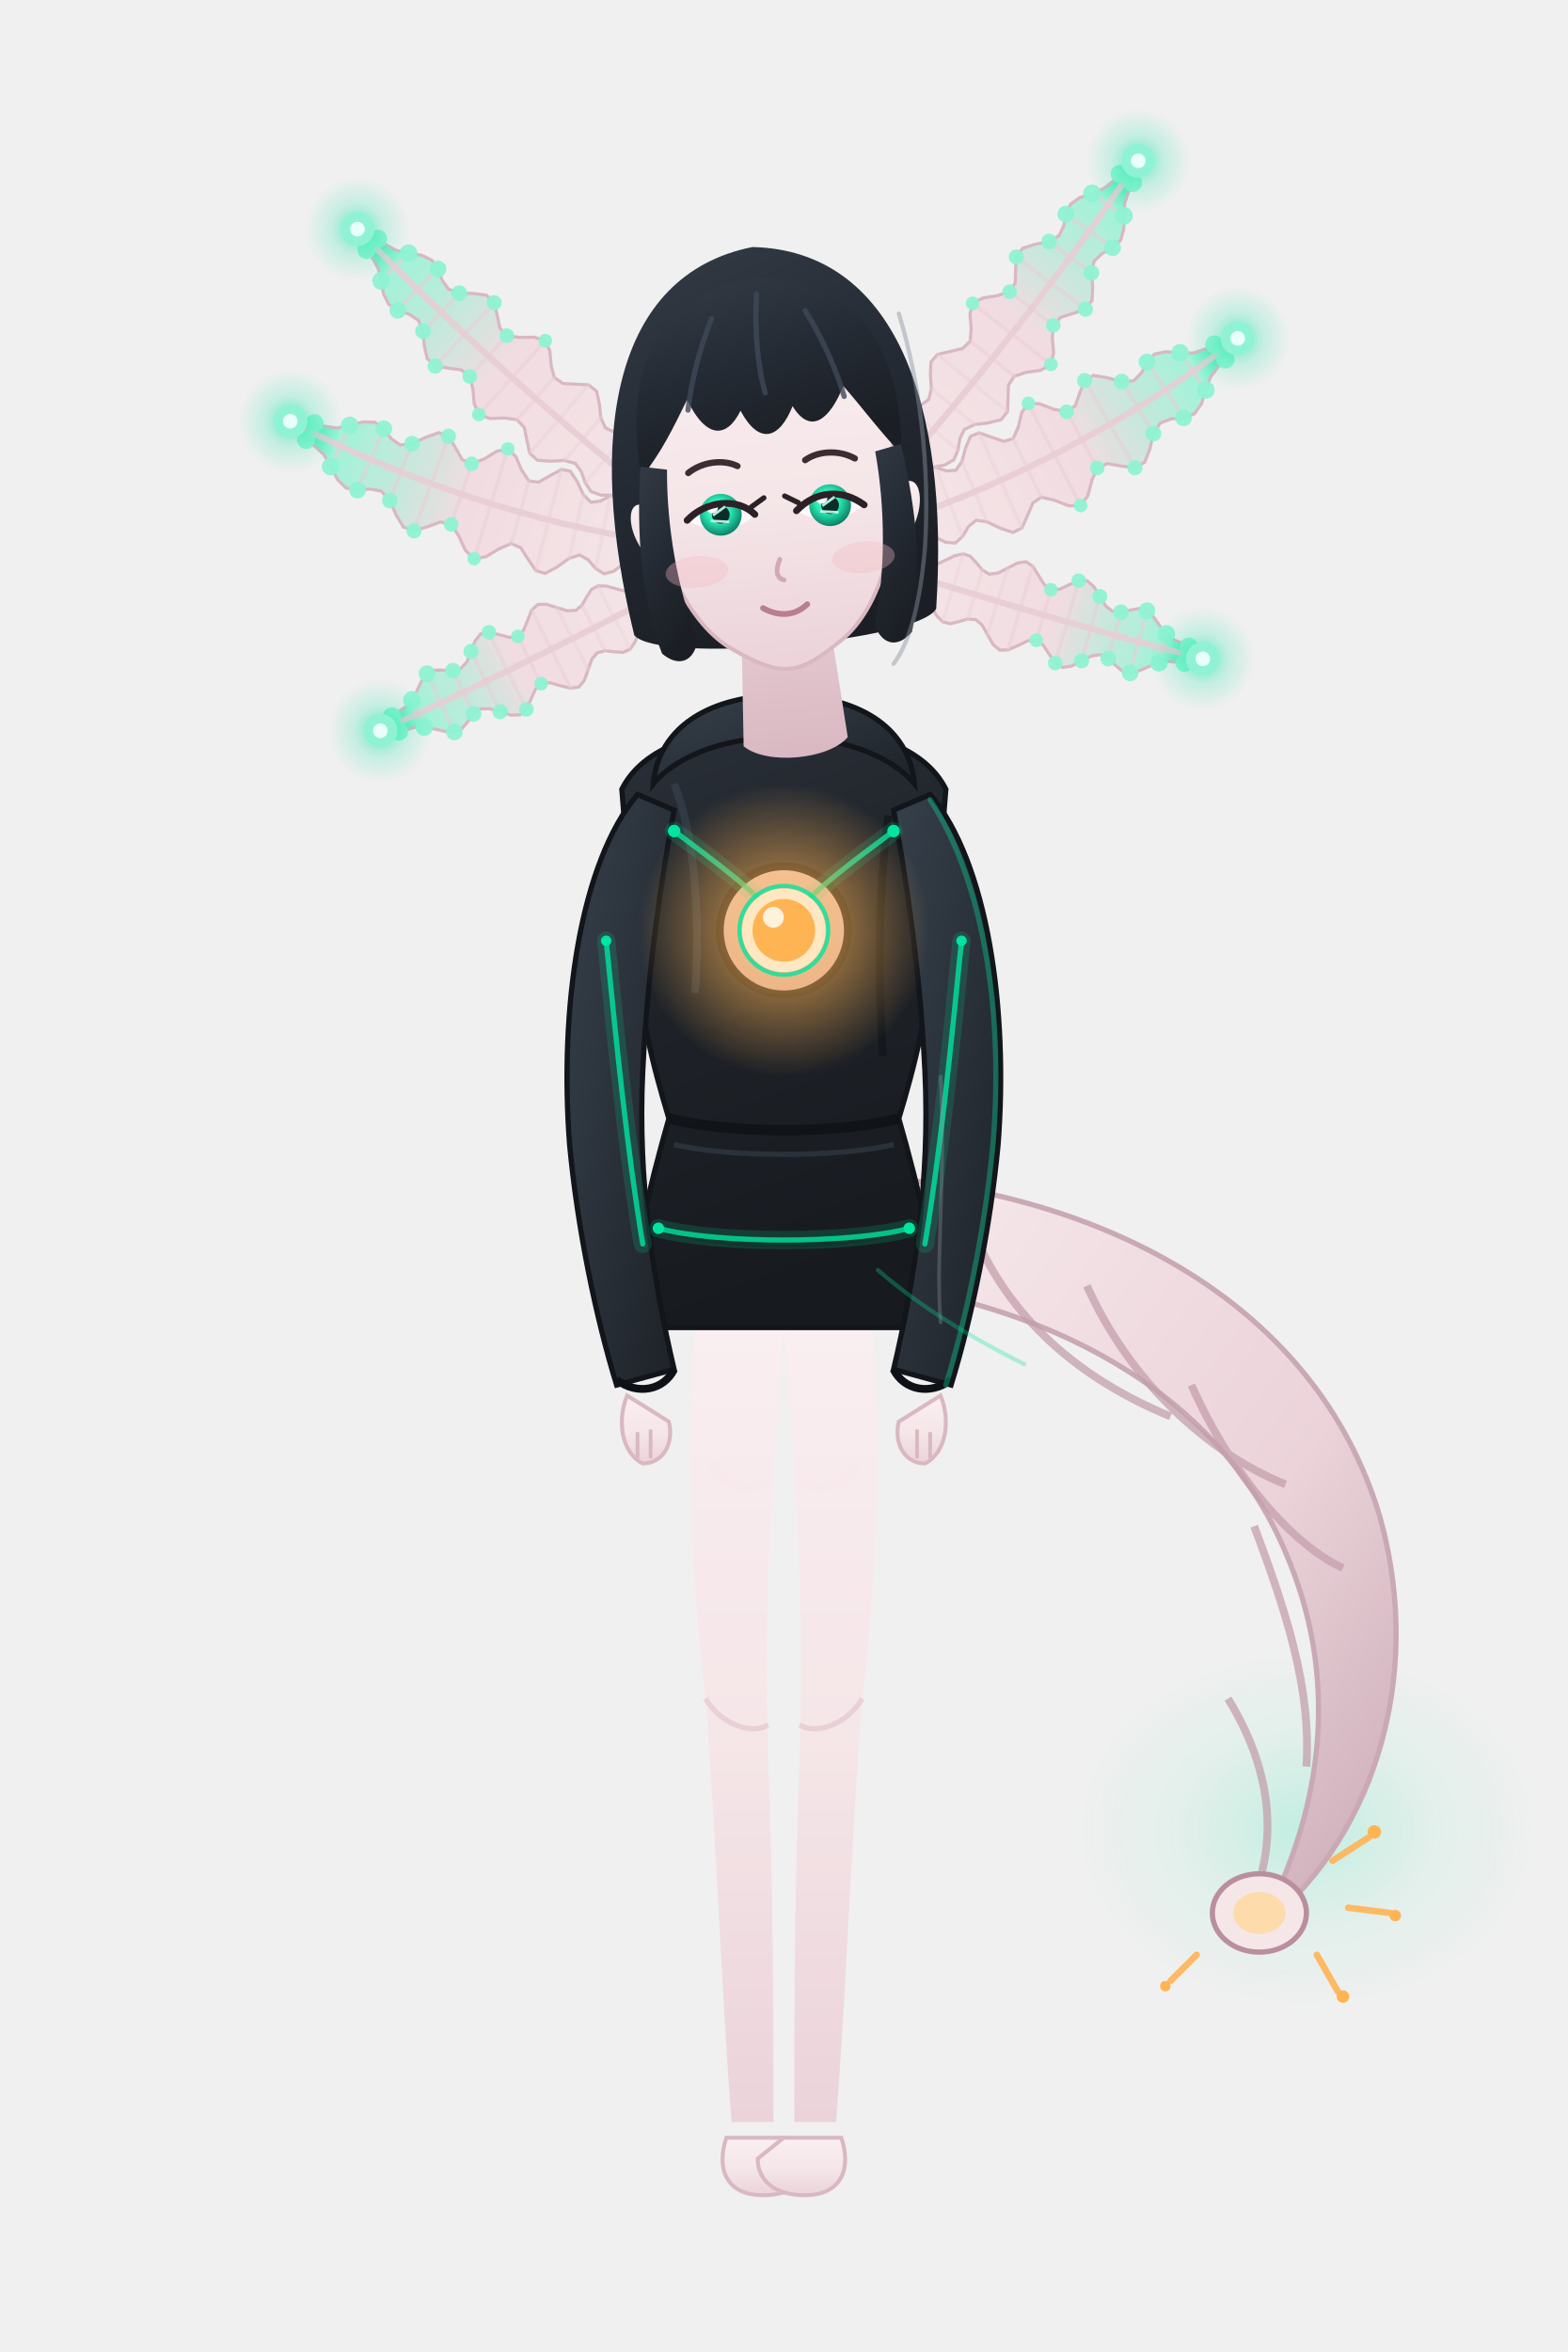
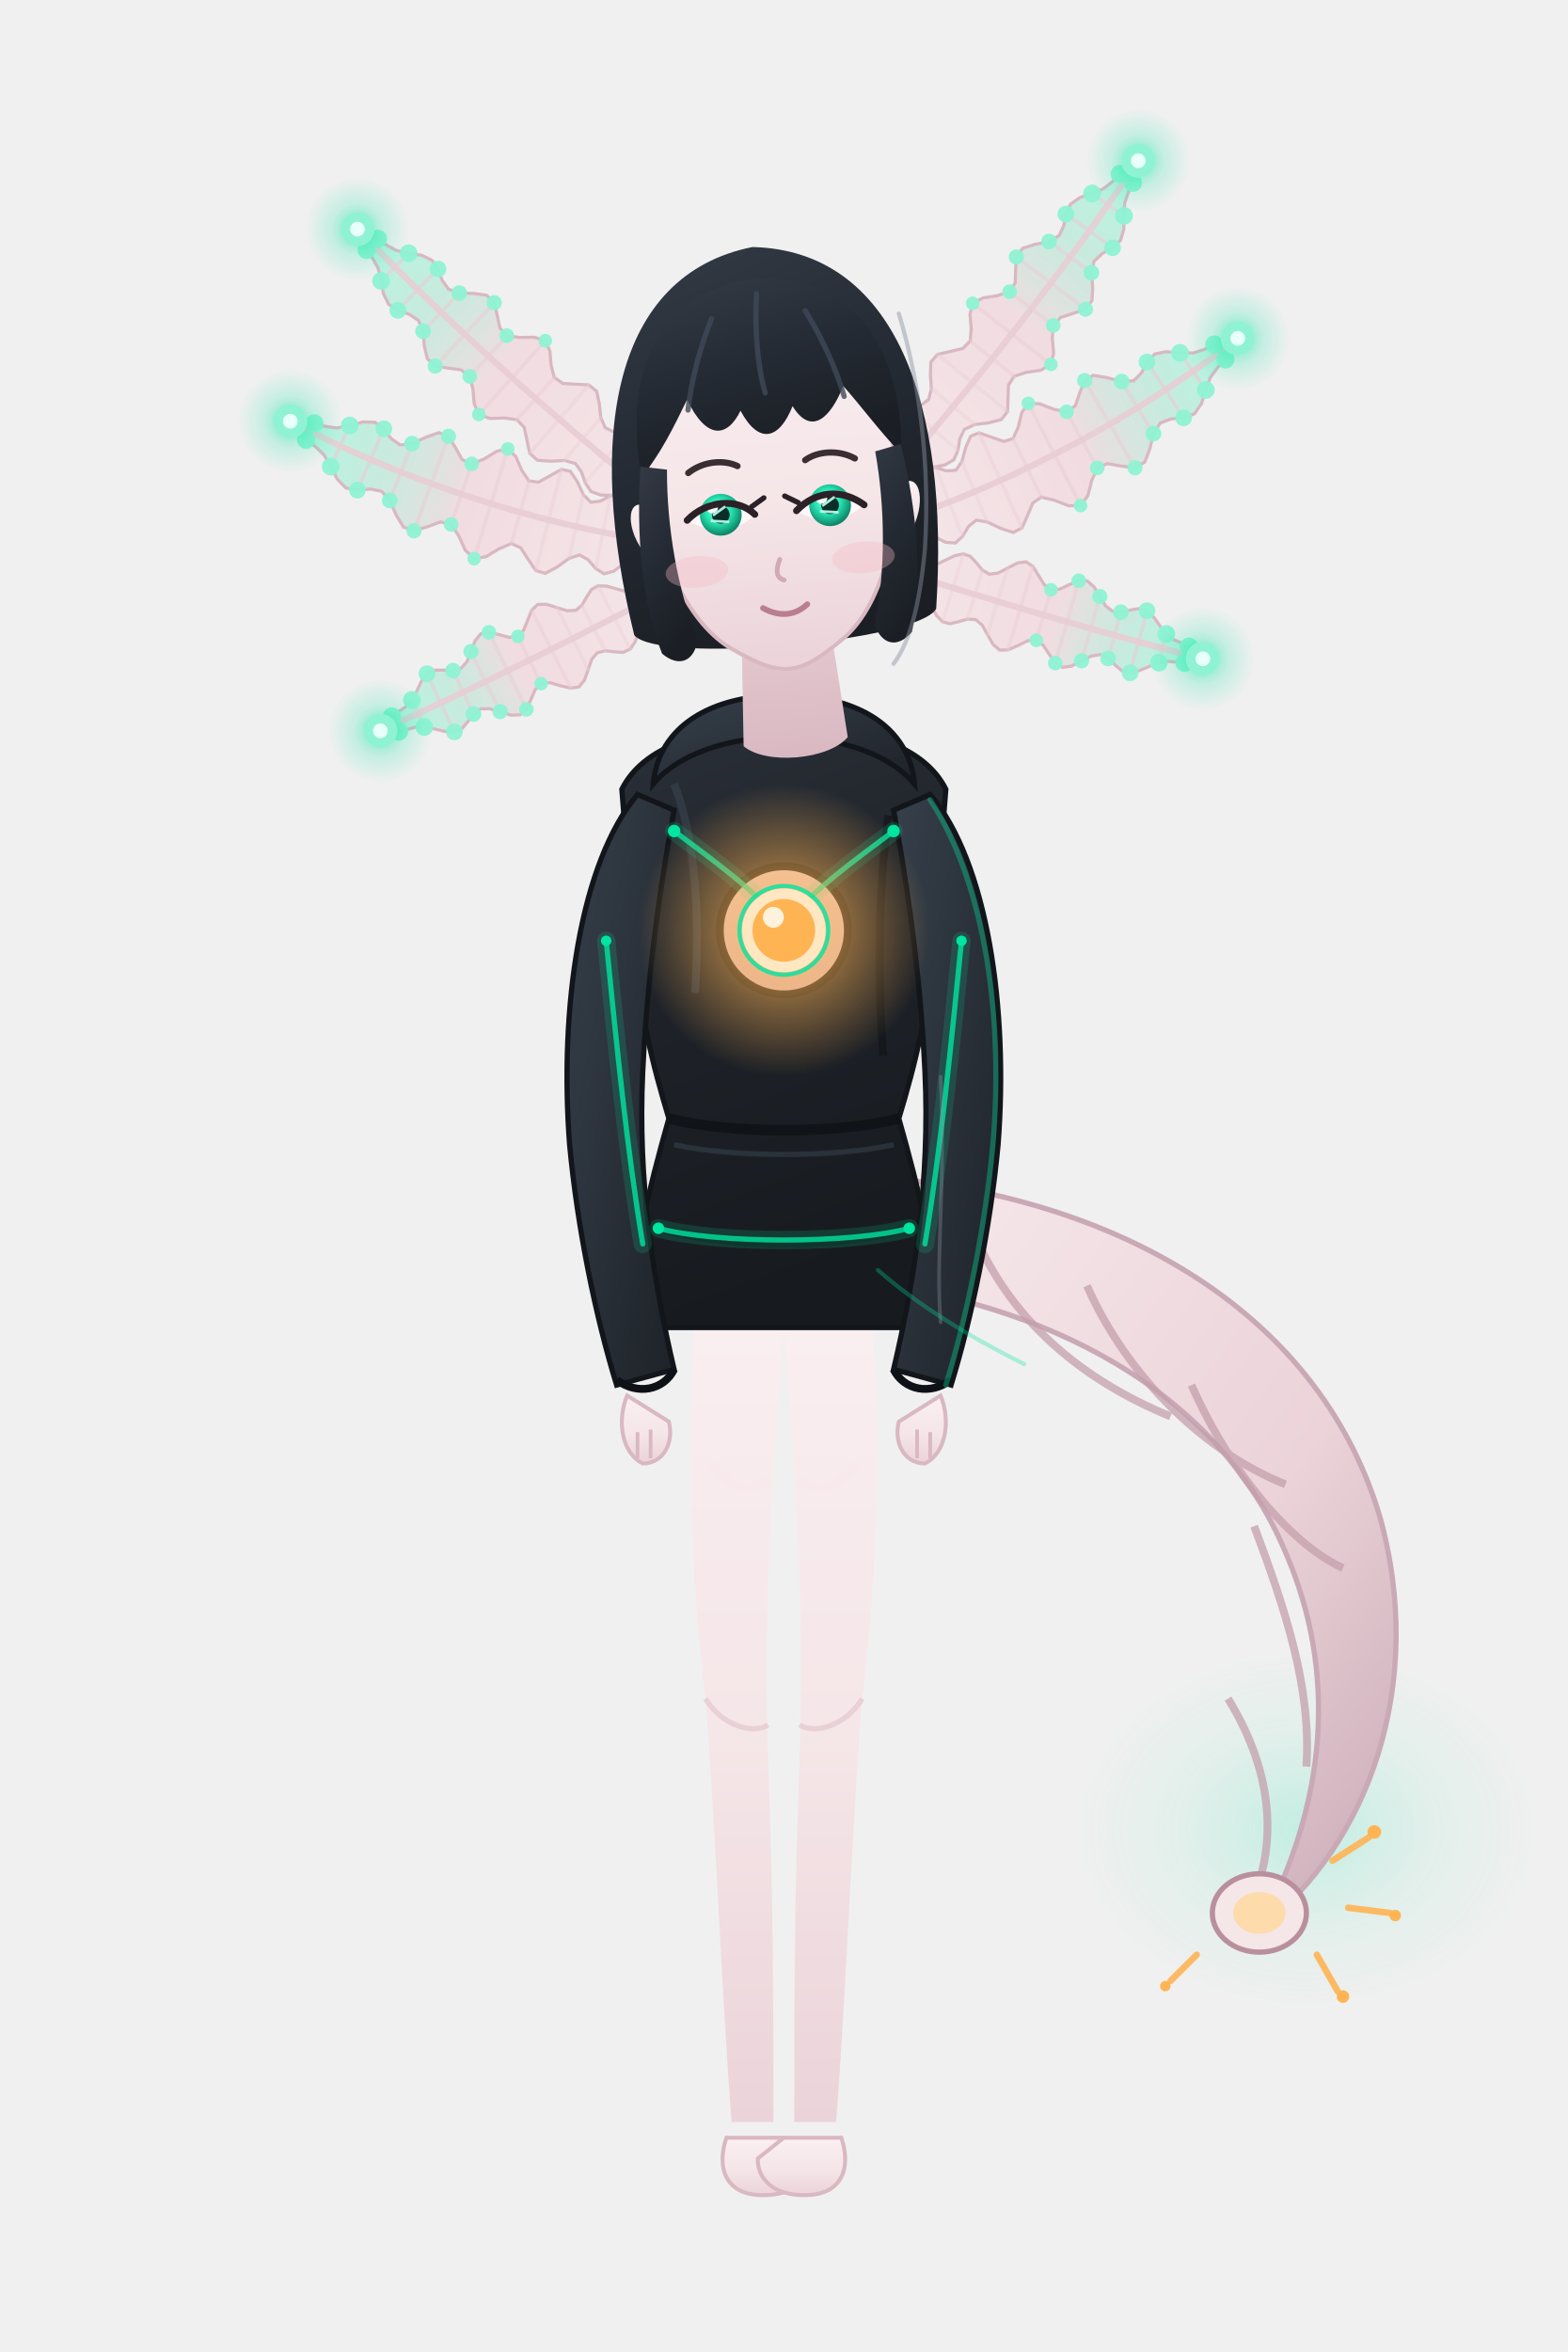
<svg xmlns="http://www.w3.org/2000/svg" viewBox="0 0 600 900" width="600" height="900">
  <defs>
    <linearGradient id="skin" x1="0" y1="0" x2="0" y2="1">
      <stop offset="0" stop-color="#FAEFF1" />
      <stop offset="0.55" stop-color="#F5E6E8" />
      <stop offset="1" stop-color="#EBD3D9" />
    </linearGradient>
    <linearGradient id="skinShade" x1="0" y1="0" x2="0" y2="1">
      <stop offset="0" stop-color="#E8CDD4" />
      <stop offset="1" stop-color="#D9B8C2" />
    </linearGradient>
    <linearGradient id="outfit" x1="0" y1="0" x2="0.2" y2="1">
      <stop offset="0" stop-color="#2A3038" />
      <stop offset="0.5" stop-color="#1E2228" />
      <stop offset="1" stop-color="#171A1F" />
    </linearGradient>
    <linearGradient id="outfitHi" x1="0" y1="0" x2="1" y2="1">
      <stop offset="0" stop-color="#36404B" />
      <stop offset="1" stop-color="#1E2228" />
    </linearGradient>
    <linearGradient id="hair" x1="0" y1="0" x2="0.3" y2="1">
      <stop offset="0" stop-color="#333B46" />
      <stop offset="0.55" stop-color="#242A33" />
      <stop offset="1" stop-color="#1B1F25" />
    </linearGradient>
    <linearGradient id="gillTip" x1="0" y1="1" x2="0" y2="0">
      <stop offset="0" stop-color="#F5E6E8" stop-opacity="0" />
      <stop offset="0.45" stop-color="#8FF3D3" stop-opacity="0.55" />
      <stop offset="1" stop-color="#00E5A0" />
    </linearGradient>
    <linearGradient id="tailSkin" x1="0" y1="0" x2="1" y2="1">
      <stop offset="0" stop-color="#F7EAEC" />
      <stop offset="0.6" stop-color="#EBD3D9" />
      <stop offset="1" stop-color="#C9A9B5" />
    </linearGradient>
    <radialGradient id="coreGlow" cx="0.5" cy="0.5" r="0.5">
      <stop offset="0" stop-color="#FFD9A0" stop-opacity="0.95" />
      <stop offset="0.35" stop-color="#FFB454" stop-opacity="0.55" />
      <stop offset="1" stop-color="#FFB454" stop-opacity="0" />
    </radialGradient>
    <radialGradient id="tealHalo" cx="0.5" cy="0.5" r="0.5">
      <stop offset="0" stop-color="#00E5A0" stop-opacity="0.55" />
      <stop offset="0.5" stop-color="#00E5A0" stop-opacity="0.18" />
      <stop offset="1" stop-color="#00E5A0" stop-opacity="0" />
    </radialGradient>
    <radialGradient id="iris" cx="0.45" cy="0.4" r="0.65">
      <stop offset="0" stop-color="#9FFFF0" />
      <stop offset="0.45" stop-color="#28E7B2" />
      <stop offset="1" stop-color="#08705A" />
    </radialGradient>
    <linearGradient id="gill0" gradientUnits="userSpaceOnUse" x1="258" y1="190" x2="150" y2="74">
      <stop offset="0" stop-color="#F5E6E8" />
      <stop offset="0.52" stop-color="#F1DCE1" />
-       <stop offset="0.87" stop-color="#8FF3D3" stop-opacity="0.8" />
+       <stop offset="0.93" stop-color="#8FF3D3" stop-opacity="0.55" />
      <stop offset="1" stop-color="#00E5A0" />
    </linearGradient>
    <linearGradient id="gill1" gradientUnits="userSpaceOnUse" x1="258" y1="204" x2="118" y2="145">
      <stop offset="0" stop-color="#F5E6E8" />
      <stop offset="0.52" stop-color="#F1DCE1" />
-       <stop offset="0.87" stop-color="#8FF3D3" stop-opacity="0.8" />
+       <stop offset="0.93" stop-color="#8FF3D3" stop-opacity="0.55" />
      <stop offset="1" stop-color="#00E5A0" />
    </linearGradient>
    <linearGradient id="gill2" gradientUnits="userSpaceOnUse" x1="256" y1="222" x2="142" y2="266">
      <stop offset="0" stop-color="#F5E6E8" />
      <stop offset="0.52" stop-color="#F1DCE1" />
-       <stop offset="0.87" stop-color="#8FF3D3" stop-opacity="0.8" />
+       <stop offset="0.93" stop-color="#8FF3D3" stop-opacity="0.55" />
      <stop offset="1" stop-color="#00E5A0" />
    </linearGradient>
    <linearGradient id="gill3" gradientUnits="userSpaceOnUse" x1="342" y1="190" x2="450" y2="74">
      <stop offset="0" stop-color="#F5E6E8" />
      <stop offset="0.52" stop-color="#F1DCE1" />
-       <stop offset="0.87" stop-color="#8FF3D3" stop-opacity="0.8" />
+       <stop offset="0.93" stop-color="#8FF3D3" stop-opacity="0.55" />
      <stop offset="1" stop-color="#00E5A0" />
    </linearGradient>
    <linearGradient id="gill4" gradientUnits="userSpaceOnUse" x1="342" y1="204" x2="482" y2="145">
      <stop offset="0" stop-color="#F5E6E8" />
      <stop offset="0.52" stop-color="#F1DCE1" />
-       <stop offset="0.87" stop-color="#8FF3D3" stop-opacity="0.8" />
+       <stop offset="0.93" stop-color="#8FF3D3" stop-opacity="0.55" />
      <stop offset="1" stop-color="#00E5A0" />
    </linearGradient>
    <linearGradient id="gill5" gradientUnits="userSpaceOnUse" x1="344" y1="222" x2="458" y2="266">
      <stop offset="0" stop-color="#F5E6E8" />
      <stop offset="0.52" stop-color="#F1DCE1" />
-       <stop offset="0.87" stop-color="#8FF3D3" stop-opacity="0.8" />
+       <stop offset="0.93" stop-color="#8FF3D3" stop-opacity="0.55" />
      <stop offset="1" stop-color="#00E5A0" />
    </linearGradient>
  </defs>
  <g id="tail">
    <ellipse cx="500" cy="700" rx="90" ry="70" fill="url(#tealHalo)" opacity="0.35" />
    <path d="M 330 450              C 424 456, 504 500, 528 580              C 546 644, 524 706, 482 738              C 508 690, 512 640, 492 594              C 466 532, 400 498, 326 490 Z" fill="url(#tailSkin)" stroke="#C9A9B5" stroke-width="2" />
    <g fill="none" stroke="#C49FAC" stroke-width="3" opacity="0.75">
      <path d="M 372 470 C 386 505, 414 528, 448 542" />
      <path d="M 416 492 C 432 528, 462 556, 492 568" />
      <path d="M 456 530 C 472 566, 496 592, 514 600" />
      <path d="M 480 584 C 492 616, 502 646, 500 676" />
      <path d="M 470 650 C 486 676, 488 700, 482 720" />
    </g>
    <ellipse cx="482" cy="732" rx="18" ry="15" fill="#F5E6E8" stroke="#B98F9E" stroke-width="2" />
    <ellipse cx="482" cy="732" rx="10" ry="8" fill="#FFD9A0" opacity="0.85" />
    <g stroke="#FFB454" stroke-width="2.5" stroke-linecap="round" opacity="0.9">
      <path d="M 510 712 l 14 -9" />
      <path d="M 516 730 l 16 2" />
      <path d="M 504 748 l 8 14" />
      <path d="M 458 748 l -10 10" />
    </g>
    <g fill="#FFB454">
      <circle cx="526" cy="701" r="2.6" />
      <circle cx="534" cy="733" r="2.2" />
      <circle cx="514" cy="764" r="2.4" />
      <circle cx="446" cy="760" r="2" />
    </g>
  </g>
  <g id="gills" transform="rotate(-5 300 232)">
    <g class="frond">
      <path d="M 259.6 188.3 L 258.9 183.9 L 256.5 181.3 L 253.8 179.0 L 251.9 175.7 L 251.2 171.1 L 250.7 166.4 L 249.0 162.8 L 245.6 161.0 L 241.2 160.0 L 237.9 158.0 L 236.5 154.0 L 236.4 148.6 L 235.8 143.8 L 233.0 141.1 L 228.1 140.4 L 223.2 139.7 L 220.1 137.1 L 219.3 132.4 L 219.3 126.9 L 217.9 122.8 L 213.8 121.1 L 208.2 120.7 L 203.4 119.6 L 201.0 116.4 L 200.4 111.4 L 199.7 106.6 L 197.0 103.5 L 192.2 102.4 L 186.7 101.8 L 182.7 99.9 L 180.6 96.3 L 179.4 91.9 L 177.3 88.3 L 173.6 86.1 L 168.7 84.9 L 164.1 83.4 L 160.6 81.1 L 157.5 78.4 L 154.2 75.8 L 151.8 72.6 L 148.2 75.4 L 151.0 78.5 L 152.8 82.2 L 154.9 85.8 L 156.6 89.7 L 157.3 94.5 L 157.8 99.6 L 159.4 103.7 L 162.7 106.3 L 166.9 108.2 L 170.2 110.8 L 171.6 115.1 L 171.6 120.7 L 172.3 125.7 L 175.1 128.8 L 179.9 130.0 L 184.8 131.1 L 187.9 133.9 L 188.7 138.8 L 188.7 144.5 L 190.1 148.7 L 194.2 150.6 L 199.8 150.9 L 204.5 152.0 L 207.0 155.2 L 207.6 160.3 L 208.2 165.2 L 210.9 168.1 L 215.8 168.9 L 221.2 169.1 L 225.3 170.6 L 227.3 174.0 L 228.4 178.3 L 230.3 181.8 L 233.9 183.5 L 238.8 184.0 L 243.3 184.6 L 246.7 186.3 L 249.2 188.9 L 252.0 191.3 L 256.4 191.7 Z" fill="url(#gill0)" stroke="#D9B8C2" stroke-width="1.2" />
      <path d="M 258 190 C 224 158, 184 116, 150 74" fill="none" stroke="#E8CDD4" stroke-width="2.4" opacity="0.9" />
      <g fill="none" stroke="#E8CDD4" stroke-width="1.4" stroke-linecap="round">
        <path d="M 245.0 177.6 L 251.2 171.1 M 245.0 177.6 L 238.8 184.0" opacity="0.31" />
        <path d="M 237.0 169.7 L 245.6 161.0 M 237.0 169.7 L 228.4 178.3" opacity="0.34" />
        <path d="M 228.8 161.5 L 236.5 154.0 M 228.8 161.5 L 221.2 169.1" opacity="0.37" />
        <path d="M 220.6 153.2 L 233.0 141.1 M 220.6 153.2 L 208.2 165.2" opacity="0.41" />
        <path d="M 212.3 144.5 L 220.1 137.1 M 212.3 144.5 L 204.5 152.0" opacity="0.44" />
        <path d="M 204.0 135.8 L 217.9 122.8 M 204.0 135.8 L 190.1 148.7" opacity="0.47" />
        <path d="M 195.7 126.8 L 203.4 119.6 M 195.7 126.8 L 187.9 133.9" opacity="0.51" />
        <path d="M 187.4 117.7 L 199.7 106.6 M 187.4 117.7 L 175.1 128.8" opacity="0.54" />
        <path d="M 179.2 108.4 L 186.7 101.8 M 179.2 108.4 L 171.6 115.1" opacity="0.58" />
        <path d="M 171.0 99.1 L 179.4 91.9 M 171.0 99.1 L 162.7 106.3" opacity="0.61" />
        <path d="M 163.0 89.7 L 168.7 84.9 M 163.0 89.7 L 157.3 94.5" opacity="0.64" />
      </g>
      <g fill="#8FF3D3" opacity="0.95">
        <circle cx="217.9" cy="122.8" r="2.6" />
        <circle cx="190.1" cy="148.7" r="2.6" />
        <circle cx="203.4" cy="119.6" r="2.8" />
        <circle cx="187.9" cy="133.9" r="2.8" />
        <circle cx="199.7" cy="106.6" r="2.9" />
        <circle cx="175.1" cy="128.8" r="2.9" />
        <circle cx="186.7" cy="101.8" r="3.0" />
        <circle cx="171.6" cy="115.1" r="3.0" />
        <circle cx="179.4" cy="91.9" r="3.2" />
        <circle cx="162.7" cy="106.3" r="3.2" />
        <circle cx="168.7" cy="84.9" r="3.4" />
        <circle cx="157.3" cy="94.5" r="3.4" />
        <circle cx="157.5" cy="78.4" r="3.5" />
        <circle cx="152.8" cy="82.2" r="3.5" />
      </g>
      <circle cx="150" cy="74" r="20" fill="url(#tealHalo)" />
      <circle cx="150" cy="74" r="6.5" fill="#8FF3D3" />
      <circle cx="150" cy="74" r="2.8" fill="#E9FFF9" />
    </g>
    <g class="frond">
      <path d="M 258.5 201.4 L 256.4 197.7 L 253.6 196.8 L 250.6 196.3 L 247.9 194.3 L 245.7 190.4 L 243.6 186.2 L 240.9 183.8 L 237.4 184.2 L 233.5 185.8 L 229.9 185.9 L 227.3 182.8 L 225.4 177.6 L 223.1 173.4 L 219.8 172.4 L 215.3 174.4 L 210.6 176.5 L 207.0 175.7 L 204.6 171.4 L 202.8 166.0 L 200.0 162.8 L 195.8 163.3 L 190.5 165.9 L 185.7 167.3 L 182.2 165.3 L 180.1 160.6 L 177.8 156.0 L 174.3 154.3 L 169.2 155.6 L 163.7 157.6 L 159.1 157.7 L 155.9 155.0 L 153.4 151.0 L 150.2 148.2 L 145.8 147.7 L 140.5 148.6 L 135.4 149.1 L 131.1 148.1 L 127.1 146.6 L 122.9 145.3 L 119.4 142.8 L 116.6 147.2 L 120.3 149.3 L 123.4 152.6 L 126.7 155.5 L 129.7 158.9 L 131.9 163.6 L 134.0 168.7 L 137.0 172.3 L 141.3 173.5 L 146.2 173.5 L 150.4 174.7 L 153.3 178.5 L 155.2 184.2 L 157.6 189.1 L 161.5 190.9 L 166.7 189.8 L 171.9 188.4 L 175.9 189.7 L 178.4 194.3 L 180.4 200.0 L 183.5 203.5 L 188.0 203.2 L 193.3 200.6 L 198.2 199.0 L 201.6 200.9 L 204.1 205.6 L 206.6 210.1 L 210.1 211.5 L 214.8 209.5 L 219.7 206.6 L 223.8 205.6 L 226.9 207.7 L 229.5 211.3 L 232.5 213.6 L 236.2 213.0 L 240.4 210.4 L 244.4 208.2 L 247.8 207.7 L 250.8 208.7 L 253.9 209.1 L 257.5 206.6 Z" fill="url(#gill1)" stroke="#D9B8C2" stroke-width="1.2" />
      <path d="M 258 204 C 220 196, 166 176, 118 145" fill="none" stroke="#E8CDD4" stroke-width="2.4" opacity="0.9" />
      <g fill="none" stroke="#E8CDD4" stroke-width="1.4" stroke-linecap="round">
        <path d="M 243.0 200.4 L 245.7 190.4 M 243.0 200.4 L 240.4 210.4" opacity="0.31" />
        <path d="M 233.5 197.8 L 237.4 184.2 M 233.5 197.8 L 229.5 211.3" opacity="0.34" />
        <path d="M 223.5 194.7 L 227.3 182.8 M 223.5 194.7 L 219.7 206.6" opacity="0.37" />
        <path d="M 213.2 191.2 L 219.8 172.4 M 213.2 191.2 L 206.6 210.1" opacity="0.41" />
        <path d="M 202.6 187.4 L 207.0 175.7 M 202.6 187.4 L 198.2 199.0" opacity="0.44" />
        <path d="M 191.8 183.1 L 200.0 162.8 M 191.8 183.1 L 183.5 203.5" opacity="0.47" />
        <path d="M 180.8 178.5 L 185.7 167.3 M 180.8 178.5 L 175.9 189.7" opacity="0.51" />
        <path d="M 169.7 173.5 L 177.8 156.0 M 169.7 173.5 L 161.5 190.9" opacity="0.54" />
        <path d="M 158.5 168.1 L 163.7 157.6 M 158.5 168.1 L 153.3 178.5" opacity="0.58" />
        <path d="M 147.3 162.3 L 153.4 151.0 M 147.3 162.3 L 141.3 173.5" opacity="0.61" />
        <path d="M 136.2 156.1 L 140.5 148.6 M 136.2 156.1 L 131.9 163.6" opacity="0.64" />
      </g>
      <g fill="#8FF3D3" opacity="0.95">
        <circle cx="200.0" cy="162.8" r="2.6" />
        <circle cx="183.5" cy="203.5" r="2.6" />
        <circle cx="185.7" cy="167.3" r="2.8" />
        <circle cx="175.9" cy="189.7" r="2.8" />
        <circle cx="177.8" cy="156.0" r="2.9" />
        <circle cx="161.5" cy="190.9" r="2.9" />
        <circle cx="163.7" cy="157.6" r="3.0" />
        <circle cx="153.3" cy="178.5" r="3.0" />
        <circle cx="153.4" cy="151.0" r="3.2" />
        <circle cx="141.3" cy="173.5" r="3.2" />
        <circle cx="140.5" cy="148.6" r="3.4" />
        <circle cx="131.9" cy="163.6" r="3.4" />
        <circle cx="127.1" cy="146.6" r="3.5" />
        <circle cx="123.4" cy="152.6" r="3.5" />
      </g>
      <circle cx="118" cy="145" r="20" fill="url(#tealHalo)" />
      <circle cx="118" cy="145" r="6.5" fill="#8FF3D3" />
      <circle cx="118" cy="145" r="2.8" fill="#E9FFF9" />
    </g>
    <g class="frond">
      <path d="M 255.2 220.0 L 251.6 218.5 L 248.8 219.0 L 246.2 220.3 L 243.6 221.2 L 240.4 221.1 L 236.8 219.8 L 233.1 218.4 L 229.8 218.0 L 227.2 219.2 L 225.1 221.9 L 223.1 224.8 L 220.6 226.6 L 217.3 226.5 L 213.4 224.9 L 209.5 223.3 L 206.2 223.1 L 203.7 225.1 L 201.9 228.7 L 200.0 232.4 L 197.6 234.6 L 194.3 234.7 L 190.5 233.3 L 186.7 232.1 L 183.5 232.4 L 181.1 234.9 L 179.2 238.8 L 177.3 242.6 L 174.8 244.9 L 171.7 245.5 L 168.1 245.0 L 164.6 244.7 L 161.7 245.8 L 159.3 248.5 L 157.2 252.1 L 155.1 255.3 L 152.5 257.7 L 149.7 259.2 L 146.9 260.9 L 144.3 263.0 L 141.3 264.0 L 142.7 268.0 L 145.7 266.9 L 149.1 266.9 L 152.3 266.4 L 155.5 265.8 L 158.9 266.0 L 162.7 267.1 L 166.6 268.4 L 170.2 268.9 L 173.2 267.9 L 175.7 265.4 L 178.1 262.7 L 180.9 261.0 L 184.3 261.2 L 188.3 262.7 L 192.3 264.4 L 195.8 264.6 L 198.4 262.7 L 200.4 259.2 L 202.4 255.5 L 204.9 253.4 L 208.2 253.3 L 212.1 254.8 L 216.0 256.1 L 219.2 255.9 L 221.5 253.5 L 223.3 249.6 L 225.0 245.8 L 227.3 243.5 L 230.4 243.0 L 233.9 243.7 L 237.2 244.2 L 240.0 243.2 L 242.1 240.6 L 243.8 237.0 L 245.5 233.6 L 247.7 231.3 L 250.3 230.1 L 252.9 229.2 L 255.3 227.6 L 256.8 224.0 Z" fill="url(#gill2)" stroke="#D9B8C2" stroke-width="1.2" />
      <path d="M 256 222 C 222 236, 182 252, 142 266" fill="none" stroke="#E8CDD4" stroke-width="2.4" opacity="0.9" />
      <g fill="none" stroke="#E8CDD4" stroke-width="1.4" stroke-linecap="round">
        <path d="M 243.0 227.3 L 240.4 221.1 M 243.0 227.3 L 245.5 233.6" opacity="0.31" />
        <path d="M 234.9 230.6 L 229.8 218.0 M 234.9 230.6 L 240.0 243.2" opacity="0.34" />
        <path d="M 226.7 233.9 L 223.1 224.8 M 226.7 233.9 L 230.4 243.0" opacity="0.37" />
        <path d="M 218.4 237.3 L 213.4 224.9 M 218.4 237.3 L 223.3 249.6" opacity="0.41" />
        <path d="M 209.9 240.6 L 203.7 225.1 M 209.9 240.6 L 216.0 256.1" opacity="0.44" />
        <path d="M 201.2 244.0 L 197.6 234.6 M 201.2 244.0 L 204.9 253.4" opacity="0.47" />
        <path d="M 192.5 247.4 L 186.7 232.1 M 192.5 247.4 L 198.4 262.7" opacity="0.51" />
        <path d="M 183.7 250.7 L 179.2 238.8 M 183.7 250.7 L 188.3 262.7" opacity="0.54" />
        <path d="M 174.9 254.1 L 171.7 245.5 M 174.9 254.1 L 178.1 262.7" opacity="0.58" />
        <path d="M 166.0 257.4 L 161.7 245.8 M 166.0 257.4 L 170.2 268.9" opacity="0.61" />
        <path d="M 157.0 260.7 L 155.1 255.3 M 157.0 260.7 L 158.9 266.0" opacity="0.64" />
      </g>
      <g fill="#8FF3D3" opacity="0.95">
        <circle cx="197.6" cy="234.6" r="2.6" />
        <circle cx="204.9" cy="253.4" r="2.6" />
        <circle cx="186.7" cy="232.1" r="2.8" />
        <circle cx="198.4" cy="262.7" r="2.8" />
        <circle cx="179.2" cy="238.8" r="2.9" />
        <circle cx="188.3" cy="262.7" r="2.9" />
        <circle cx="171.7" cy="245.5" r="3.0" />
        <circle cx="178.1" cy="262.7" r="3.0" />
        <circle cx="161.7" cy="245.8" r="3.2" />
        <circle cx="170.2" cy="268.9" r="3.2" />
        <circle cx="155.1" cy="255.3" r="3.4" />
        <circle cx="158.9" cy="266.0" r="3.4" />
        <circle cx="146.9" cy="260.9" r="3.5" />
        <circle cx="149.1" cy="266.9" r="3.5" />
      </g>
      <circle cx="142" cy="266" r="20" fill="url(#tealHalo)" />
      <circle cx="142" cy="266" r="6.5" fill="#8FF3D3" />
      <circle cx="142" cy="266" r="2.8" fill="#E9FFF9" />
    </g>
    <g class="frond">
      <path d="M 343.6 191.7 L 348.0 191.3 L 350.8 188.9 L 353.3 186.3 L 356.7 184.6 L 361.2 184.0 L 366.1 183.5 L 369.7 181.8 L 371.6 178.3 L 372.7 174.0 L 374.7 170.6 L 378.8 169.1 L 384.2 168.9 L 389.1 168.1 L 391.8 165.2 L 392.4 160.3 L 393.0 155.2 L 395.5 152.0 L 400.2 150.9 L 405.8 150.6 L 409.9 148.7 L 411.3 144.5 L 411.3 138.8 L 412.1 133.9 L 415.2 131.1 L 420.1 130.0 L 424.9 128.8 L 427.7 125.7 L 428.4 120.7 L 428.4 115.1 L 429.8 110.8 L 433.1 108.2 L 437.3 106.3 L 440.6 103.7 L 442.2 99.6 L 442.7 94.5 L 443.4 89.7 L 445.1 85.8 L 447.2 82.2 L 449.0 78.5 L 451.8 75.4 L 448.2 72.6 L 445.8 75.8 L 442.5 78.4 L 439.4 81.1 L 435.9 83.4 L 431.3 84.9 L 426.4 86.1 L 422.7 88.3 L 420.6 91.9 L 419.4 96.3 L 417.3 99.9 L 413.3 101.8 L 407.8 102.4 L 403.0 103.5 L 400.3 106.6 L 399.6 111.4 L 399.0 116.4 L 396.6 119.6 L 391.8 120.7 L 386.2 121.1 L 382.1 122.8 L 380.7 126.9 L 380.7 132.4 L 379.9 137.1 L 376.8 139.7 L 371.9 140.4 L 367.0 141.1 L 364.2 143.8 L 363.6 148.6 L 363.5 154.0 L 362.1 158.0 L 358.8 160.0 L 354.4 161.0 L 351.0 162.8 L 349.3 166.4 L 348.8 171.1 L 348.1 175.7 L 346.2 179.0 L 343.5 181.3 L 341.1 183.9 L 340.4 188.3 Z" fill="url(#gill3)" stroke="#D9B8C2" stroke-width="1.2" />
      <path d="M 342 190 C 376 158, 416 116, 450 74" fill="none" stroke="#E8CDD4" stroke-width="2.4" opacity="0.9" />
      <g fill="none" stroke="#E8CDD4" stroke-width="1.4" stroke-linecap="round">
        <path d="M 355.0 177.6 L 361.2 184.0 M 355.0 177.6 L 348.8 171.1" opacity="0.31" />
        <path d="M 363.0 169.7 L 371.6 178.3 M 363.0 169.7 L 354.4 161.0" opacity="0.34" />
        <path d="M 371.2 161.5 L 378.8 169.1 M 371.2 161.5 L 363.5 154.0" opacity="0.37" />
        <path d="M 379.4 153.2 L 391.8 165.2 M 379.4 153.2 L 367.0 141.1" opacity="0.41" />
        <path d="M 387.7 144.5 L 395.5 152.0 M 387.7 144.5 L 379.9 137.1" opacity="0.44" />
        <path d="M 396.0 135.8 L 409.9 148.7 M 396.0 135.8 L 382.1 122.8" opacity="0.47" />
        <path d="M 404.3 126.8 L 412.1 133.9 M 404.3 126.8 L 396.6 119.6" opacity="0.51" />
        <path d="M 412.6 117.7 L 424.9 128.8 M 412.6 117.7 L 400.3 106.6" opacity="0.54" />
        <path d="M 420.8 108.4 L 428.4 115.1 M 420.8 108.4 L 413.3 101.8" opacity="0.58" />
        <path d="M 429.0 99.1 L 437.3 106.3 M 429.0 99.1 L 420.6 91.9" opacity="0.61" />
        <path d="M 437.0 89.7 L 442.7 94.5 M 437.0 89.7 L 431.3 84.9" opacity="0.64" />
      </g>
      <g fill="#8FF3D3" opacity="0.95">
        <circle cx="409.9" cy="148.7" r="2.6" />
        <circle cx="382.1" cy="122.8" r="2.6" />
        <circle cx="412.1" cy="133.9" r="2.8" />
        <circle cx="396.6" cy="119.6" r="2.8" />
        <circle cx="424.9" cy="128.8" r="2.9" />
        <circle cx="400.3" cy="106.6" r="2.9" />
        <circle cx="428.4" cy="115.1" r="3.0" />
        <circle cx="413.3" cy="101.8" r="3.0" />
        <circle cx="437.3" cy="106.3" r="3.2" />
        <circle cx="420.6" cy="91.9" r="3.2" />
        <circle cx="442.7" cy="94.5" r="3.4" />
        <circle cx="431.3" cy="84.9" r="3.4" />
        <circle cx="447.2" cy="82.2" r="3.5" />
        <circle cx="442.5" cy="78.4" r="3.5" />
      </g>
      <circle cx="450" cy="74" r="20" fill="url(#tealHalo)" />
      <circle cx="450" cy="74" r="6.5" fill="#8FF3D3" />
      <circle cx="450" cy="74" r="2.8" fill="#E9FFF9" />
    </g>
    <g class="frond">
      <path d="M 342.5 206.6 L 346.1 209.1 L 349.2 208.7 L 352.2 207.7 L 355.6 208.2 L 359.6 210.4 L 363.8 213.0 L 367.5 213.6 L 370.5 211.3 L 373.1 207.7 L 376.2 205.6 L 380.3 206.6 L 385.2 209.5 L 389.9 211.5 L 393.4 210.1 L 395.9 205.6 L 398.4 200.9 L 401.8 199.0 L 406.7 200.6 L 412.0 203.2 L 416.5 203.5 L 419.6 200.0 L 421.6 194.3 L 424.1 189.7 L 428.1 188.4 L 433.3 189.8 L 438.5 190.9 L 442.4 189.1 L 444.8 184.2 L 446.7 178.5 L 449.6 174.7 L 453.8 173.5 L 458.7 173.5 L 463.0 172.3 L 466.0 168.7 L 468.1 163.6 L 470.3 158.9 L 473.3 155.5 L 476.6 152.6 L 479.7 149.3 L 483.4 147.2 L 480.6 142.8 L 477.1 145.3 L 472.9 146.6 L 468.9 148.1 L 464.6 149.1 L 459.5 148.6 L 454.2 147.7 L 449.8 148.2 L 446.6 151.0 L 444.1 155.0 L 440.9 157.7 L 436.3 157.6 L 430.8 155.6 L 425.7 154.3 L 422.2 156.0 L 419.9 160.6 L 417.8 165.3 L 414.3 167.3 L 409.5 165.9 L 404.2 163.3 L 400.0 162.8 L 397.2 166.0 L 395.4 171.4 L 393.0 175.7 L 389.4 176.5 L 384.7 174.4 L 380.2 172.4 L 376.9 173.4 L 374.6 177.6 L 372.7 182.8 L 370.1 185.9 L 366.5 185.8 L 362.6 184.2 L 359.1 183.8 L 356.4 186.2 L 354.3 190.4 L 352.1 194.3 L 349.4 196.3 L 346.4 196.8 L 343.6 197.7 L 341.5 201.4 Z" fill="url(#gill4)" stroke="#D9B8C2" stroke-width="1.2" />
      <path d="M 342 204 C 380 196, 434 176, 482 145" fill="none" stroke="#E8CDD4" stroke-width="2.4" opacity="0.9" />
      <g fill="none" stroke="#E8CDD4" stroke-width="1.4" stroke-linecap="round">
        <path d="M 357.0 200.4 L 359.6 210.4 M 357.0 200.4 L 354.3 190.4" opacity="0.31" />
        <path d="M 366.5 197.8 L 370.5 211.3 M 366.5 197.8 L 362.6 184.2" opacity="0.34" />
        <path d="M 376.5 194.7 L 380.3 206.6 M 376.5 194.7 L 372.7 182.8" opacity="0.37" />
        <path d="M 386.8 191.2 L 393.4 210.1 M 386.8 191.2 L 380.2 172.4" opacity="0.41" />
        <path d="M 397.4 187.4 L 401.8 199.0 M 397.4 187.4 L 393.0 175.7" opacity="0.44" />
        <path d="M 408.2 183.1 L 416.5 203.5 M 408.2 183.1 L 400.0 162.8" opacity="0.47" />
        <path d="M 419.2 178.5 L 424.1 189.7 M 419.2 178.5 L 414.3 167.3" opacity="0.51" />
        <path d="M 430.3 173.5 L 438.5 190.9 M 430.3 173.5 L 422.2 156.0" opacity="0.54" />
        <path d="M 441.5 168.1 L 446.7 178.5 M 441.5 168.1 L 436.3 157.6" opacity="0.58" />
        <path d="M 452.7 162.3 L 458.7 173.5 M 452.7 162.3 L 446.6 151.0" opacity="0.61" />
        <path d="M 463.8 156.1 L 468.1 163.6 M 463.8 156.1 L 459.5 148.6" opacity="0.64" />
      </g>
      <g fill="#8FF3D3" opacity="0.95">
        <circle cx="416.5" cy="203.5" r="2.6" />
        <circle cx="400.0" cy="162.8" r="2.6" />
        <circle cx="424.1" cy="189.7" r="2.8" />
        <circle cx="414.3" cy="167.3" r="2.8" />
        <circle cx="438.5" cy="190.9" r="2.9" />
        <circle cx="422.2" cy="156.0" r="2.9" />
        <circle cx="446.7" cy="178.5" r="3.0" />
        <circle cx="436.3" cy="157.6" r="3.0" />
        <circle cx="458.7" cy="173.5" r="3.2" />
        <circle cx="446.6" cy="151.0" r="3.2" />
        <circle cx="468.1" cy="163.6" r="3.4" />
        <circle cx="459.5" cy="148.6" r="3.4" />
        <circle cx="476.6" cy="152.6" r="3.5" />
        <circle cx="472.9" cy="146.6" r="3.5" />
      </g>
      <circle cx="482" cy="145" r="20" fill="url(#tealHalo)" />
      <circle cx="482" cy="145" r="6.5" fill="#8FF3D3" />
      <circle cx="482" cy="145" r="2.8" fill="#E9FFF9" />
    </g>
    <g class="frond">
      <path d="M 343.2 224.0 L 344.7 227.6 L 347.1 229.2 L 349.7 230.1 L 352.3 231.3 L 354.5 233.6 L 356.2 237.0 L 357.9 240.6 L 360.0 243.2 L 362.8 244.2 L 366.1 243.7 L 369.6 243.0 L 372.7 243.5 L 375.0 245.8 L 376.7 249.6 L 378.5 253.5 L 380.8 255.9 L 384.0 256.1 L 387.9 254.8 L 391.8 253.3 L 395.1 253.4 L 397.6 255.5 L 399.6 259.2 L 401.6 262.7 L 404.2 264.6 L 407.7 264.4 L 411.7 262.7 L 415.7 261.2 L 419.1 261.0 L 421.9 262.7 L 424.3 265.4 L 426.8 267.9 L 429.8 268.9 L 433.4 268.4 L 437.3 267.1 L 441.1 266.0 L 444.5 265.8 L 447.7 266.4 L 450.9 266.9 L 454.3 266.9 L 457.3 268.0 L 458.7 264.0 L 455.7 263.0 L 453.1 260.9 L 450.3 259.2 L 447.5 257.7 L 444.9 255.3 L 442.8 252.1 L 440.7 248.5 L 438.3 245.8 L 435.4 244.7 L 431.9 245.0 L 428.3 245.5 L 425.2 244.9 L 422.7 242.6 L 420.8 238.8 L 418.9 234.9 L 416.5 232.4 L 413.3 232.1 L 409.5 233.3 L 405.7 234.7 L 402.4 234.6 L 400.0 232.4 L 398.1 228.7 L 396.3 225.1 L 393.8 223.1 L 390.5 223.3 L 386.6 224.9 L 382.7 226.5 L 379.4 226.6 L 376.9 224.8 L 374.9 221.9 L 372.8 219.2 L 370.2 218.0 L 366.9 218.4 L 363.2 219.8 L 359.6 221.1 L 356.4 221.2 L 353.8 220.3 L 351.2 219.0 L 348.4 218.5 L 344.8 220.0 Z" fill="url(#gill5)" stroke="#D9B8C2" stroke-width="1.2" />
      <path d="M 344 222 C 378 236, 418 252, 458 266" fill="none" stroke="#E8CDD4" stroke-width="2.4" opacity="0.9" />
      <g fill="none" stroke="#E8CDD4" stroke-width="1.4" stroke-linecap="round">
        <path d="M 357.0 227.3 L 354.5 233.6 M 357.0 227.3 L 359.6 221.1" opacity="0.31" />
        <path d="M 365.1 230.6 L 360.0 243.2 M 365.1 230.6 L 370.2 218.0" opacity="0.34" />
        <path d="M 373.3 233.9 L 369.6 243.0 M 373.3 233.9 L 376.9 224.8" opacity="0.37" />
        <path d="M 381.6 237.3 L 376.7 249.6 M 381.6 237.3 L 386.6 224.9" opacity="0.41" />
        <path d="M 390.1 240.6 L 384.0 256.1 M 390.1 240.6 L 396.3 225.1" opacity="0.44" />
        <path d="M 398.8 244.0 L 395.1 253.4 M 398.8 244.0 L 402.4 234.6" opacity="0.47" />
        <path d="M 407.5 247.4 L 401.6 262.7 M 407.5 247.4 L 413.3 232.1" opacity="0.51" />
        <path d="M 416.3 250.7 L 411.7 262.7 M 416.3 250.7 L 420.8 238.8" opacity="0.54" />
        <path d="M 425.1 254.1 L 421.9 262.7 M 425.1 254.1 L 428.3 245.5" opacity="0.58" />
        <path d="M 434.0 257.4 L 429.8 268.9 M 434.0 257.4 L 438.3 245.8" opacity="0.61" />
        <path d="M 443.0 260.7 L 441.1 266.0 M 443.0 260.7 L 444.9 255.3" opacity="0.64" />
      </g>
      <g fill="#8FF3D3" opacity="0.95">
        <circle cx="395.1" cy="253.4" r="2.6" />
        <circle cx="402.4" cy="234.6" r="2.6" />
        <circle cx="401.6" cy="262.7" r="2.8" />
        <circle cx="413.3" cy="232.1" r="2.8" />
        <circle cx="411.7" cy="262.7" r="2.9" />
        <circle cx="420.8" cy="238.8" r="2.9" />
        <circle cx="421.9" cy="262.7" r="3.0" />
        <circle cx="428.3" cy="245.5" r="3.0" />
        <circle cx="429.8" cy="268.9" r="3.2" />
        <circle cx="438.3" cy="245.8" r="3.2" />
        <circle cx="441.1" cy="266.0" r="3.4" />
        <circle cx="444.9" cy="255.3" r="3.4" />
        <circle cx="450.9" cy="266.9" r="3.5" />
        <circle cx="453.1" cy="260.9" r="3.5" />
      </g>
      <circle cx="458" cy="266" r="20" fill="url(#tealHalo)" />
      <circle cx="458" cy="266" r="6.5" fill="#8FF3D3" />
      <circle cx="458" cy="266" r="2.8" fill="#E9FFF9" />
    </g>
  </g>
  <g id="body">
    <path d="M 268 488 C 262 540, 264 600, 270 650 C 274 700, 276 760, 280 812              L 296 812 C 296 770, 296 726, 294 674 C 292 610, 296 548, 302 488 Z" fill="url(#skin)" />
    <path d="M 332 488 C 338 540, 336 600, 330 650 C 326 700, 324 760, 320 812              L 304 812 C 304 770, 304 726, 306 674 C 308 610, 304 548, 298 488 Z" fill="url(#skin)" />
    <path d="M 270 650 C 276 660, 288 664, 294 660" fill="none" stroke="#E2C4CC" stroke-width="2" opacity="0.65" />
    <path d="M 330 650 C 324 660, 312 664, 306 660" fill="none" stroke="#E2C4CC" stroke-width="2" opacity="0.65" />
    <path d="M 272 560 C 278 570, 288 572, 294 566" fill="none" stroke="#F7E9EC" stroke-width="4" opacity="0.5" />
    <path d="M 328 560 C 322 570, 312 572, 306 566" fill="none" stroke="#F7E9EC" stroke-width="4" opacity="0.5" />
    <path d="M 278 818 C 274 830, 278 840, 292 840 C 304 840, 310 834, 310 826 L 300 818 Z" fill="url(#skin)" stroke="#D9B8C2" stroke-width="1.5" />
    <path d="M 322 818 C 326 830, 322 840, 308 840 C 296 840, 290 834, 290 826 L 300 818 Z" fill="url(#skin)" stroke="#D9B8C2" stroke-width="1.5" />
    <path d="M 238 302 C 246 286, 268 278, 300 278 C 332 278, 354 286, 362 302              L 358 352 C 356 386, 350 408, 344 428              C 352 456, 358 482, 360 508 L 240 508              C 242 482, 248 456, 256 428              C 250 408, 244 386, 242 352 Z" fill="url(#outfit)" stroke="#12151A" stroke-width="2" />
    <path d="M 256 428 C 280 434, 320 434, 344 428" fill="none" stroke="#0E1115" stroke-width="4" opacity="0.8" />
    <path d="M 258 438 C 280 443, 320 443, 342 438" fill="none" stroke="#3A4552" stroke-width="2" opacity="0.5" />
    <path d="M 258 300 C 266 320, 268 350, 266 380" fill="none" stroke="#3A4552" stroke-width="3" opacity="0.55" />
    <path d="M 340 312 C 336 342, 336 376, 338 404" fill="none" stroke="#0F1216" stroke-width="3" opacity="0.6" />
    <path d="M 252 470 C 280 478, 320 478, 348 470" fill="none" stroke="#0F1216" stroke-width="3" opacity="0.7" />
    <path d="M 250 300 C 252 278, 272 266, 300 266 C 328 266, 348 278, 350 300              C 340 288, 320 282, 300 282 C 280 282, 260 288, 250 300 Z" fill="url(#outfitHi)" stroke="#12151A" stroke-width="2" />
    <circle cx="300" cy="356" r="26" fill="#12151A" />
    <circle cx="300" cy="356" r="23" fill="url(#skinShade)" />
    <path d="M 244 304 C 222 330, 214 386, 218 438 C 221 470, 228 504, 236 530              L 258 524 C 250 490, 244 452, 246 410 C 248 368, 254 332, 258 310 Z" fill="url(#outfitHi)" stroke="#12151A" stroke-width="2" />
    <path d="M 356 304 C 378 330, 386 386, 382 438 C 379 470, 372 504, 364 530              L 342 524 C 350 490, 356 452, 354 410 C 352 368, 346 332, 342 310 Z" fill="url(#outfitHi)" stroke="#12151A" stroke-width="2" />
    <path d="M 236 528 C 244 534, 254 532, 258 524" fill="none" stroke="#0E1115" stroke-width="3" />
    <path d="M 364 528 C 356 534, 346 532, 342 524" fill="none" stroke="#0E1115" stroke-width="3" />
    <path d="M 240 534 C 236 544, 238 556, 246 560 C 254 560, 258 552, 256 544 Z" fill="url(#skin)" stroke="#D9B8C2" stroke-width="1.5" />
    <path d="M 360 534 C 364 544, 362 556, 354 560 C 346 560, 342 552, 344 544 Z" fill="url(#skin)" stroke="#D9B8C2" stroke-width="1.5" />
    <g stroke="#D9B8C2" stroke-width="1.4" fill="none">
      <path d="M 244 548 L 244 558 M 249 547 L 249 558" />
      <path d="M 356 548 L 356 558 M 351 547 L 351 558" />
    </g>
  </g>
  <g id="head" transform="rotate(-5 300 232)">
    <path d="M 284 226 L 316 226 L 320 284 C 312 292, 288 292, 280 284 Z" fill="url(#skinShade)" />
    <path d="M 242 238 C 230 160, 246 100, 300 94 C 354 100, 370 160, 358 238              C 350 250, 250 250, 242 238 Z" fill="url(#hair)" />
    <path d="M 300 112              C 330 112, 346 138, 347 172              C 348 206, 338 234, 322 246              C 312 253, 306 256, 300 256              C 294 256, 288 253, 278 246              C 262 234, 252 206, 253 172              C 254 138, 270 112, 300 112 Z" fill="url(#skin)" stroke="#D9B8C2" stroke-width="1.5" />
    <path d="M 252 190 C 244 184, 242 196, 248 206 C 252 212, 256 210, 257 204 Z" fill="url(#skin)" />
    <path d="M 348 190 C 356 184, 358 196, 352 206 C 348 212, 344 210, 343 204 Z" fill="url(#skin)" />
    <path d="M 250 178 C 246 132, 266 108, 300 106 C 334 108, 354 132, 350 178              C 342 168, 336 158, 330 150              C 324 162, 316 168, 310 156              C 304 168, 296 170, 290 156              C 284 166, 276 166, 270 150              C 264 160, 258 170, 250 178 Z" fill="url(#hair)" />
    <path d="M 250 174 C 246 200, 246 226, 252 246 C 258 252, 264 250, 266 242              C 260 222, 258 198, 260 176 Z" fill="url(#hair)" />
    <path d="M 350 174 C 354 200, 354 226, 348 246 C 342 252, 336 250, 334 242              C 340 222, 342 198, 340 176 Z" fill="url(#hair)" />
    <g fill="none" stroke="#3E4957" stroke-width="2" stroke-linecap="round" opacity="0.8">
      <path d="M 282 120 C 276 132, 272 144, 270 154" />
      <path d="M 318 120 C 324 132, 328 144, 330 154" />
      <path d="M 300 112 C 298 126, 298 140, 300 150" />
    </g>
    <path d="M 268 178 C 274 174, 282 174, 287 177" fill="none" stroke="#3A2E33" stroke-width="2.4" stroke-linecap="round" />
    <path d="M 332 178 C 326 174, 318 174, 313 177" fill="none" stroke="#3A2E33" stroke-width="2.4" stroke-linecap="round" />
    <g>
      <path d="M 266 196 C 274 188, 286 188, 292 196 C 286 202, 274 202, 266 196 Z" fill="#FFF8FA" />
      <circle cx="279" cy="195" r="8" fill="url(#iris)" />
      <circle cx="279" cy="195" r="3.4" fill="#0B2E29" />
      <circle cx="276" cy="192" r="2.2" fill="#FFFFFF" opacity="0.95" />
      <path d="M 266 196 C 274 189, 286 189, 292 196" fill="none" stroke="#2B2126" stroke-width="2.6" stroke-linecap="round" />
      <path d="M 291 193 L 296 190" stroke="#2B2126" stroke-width="2" stroke-linecap="round" />
      <g stroke="#BFFFF0" stroke-width="1" opacity="0.9">
        <path d="M 276 195 l 5 -3 M 275 197 l 7 1" />
      </g>
    </g>
    <g>
      <path d="M 308 196 C 316 188, 326 188, 334 196 C 326 202, 316 202, 308 196 Z" fill="#FFF8FA" />
      <circle cx="321" cy="195" r="8" fill="url(#iris)" />
      <circle cx="321" cy="195" r="3.4" fill="#0B2E29" />
      <circle cx="318" cy="192" r="2.2" fill="#FFFFFF" opacity="0.95" />
      <path d="M 308 196 C 316 189, 326 189, 334 196" fill="none" stroke="#2B2126" stroke-width="2.6" stroke-linecap="round" />
      <path d="M 309 193 L 304 190" stroke="#2B2126" stroke-width="2" stroke-linecap="round" />
      <g stroke="#BFFFF0" stroke-width="1" opacity="0.9">
        <path d="M 318 195 l 5 -3 M 317 197 l 7 1" />
      </g>
    </g>
    <path d="M 300 214 C 298 218, 298 221, 301 222" fill="none" stroke="#D2A9B5" stroke-width="1.8" stroke-linecap="round" />
    <path d="M 292 232 C 298 236, 304 236, 309 232" fill="none" stroke="#B97E8F" stroke-width="2.2" stroke-linecap="round" />
    <ellipse cx="268" cy="216" rx="12" ry="6" fill="#F3B7C4" opacity="0.35" />
    <ellipse cx="332" cy="216" rx="12" ry="6" fill="#F3B7C4" opacity="0.35" />
  </g>
  <g id="traces">
    <g fill="none" stroke="#00E5A0" stroke-linecap="round">
      <g opacity="0.16" stroke-width="7">
        <path d="M 258 318 C 274 330, 288 340, 298 352" />
        <path d="M 342 318 C 326 330, 312 340, 302 352" />
        <path d="M 252 470 C 274 476, 326 476, 348 470" />
        <path d="M 232 360 C 236 400, 240 440, 246 476" />
        <path d="M 368 360 C 364 400, 360 440, 354 476" />
      </g>
      <g opacity="0.8" stroke-width="2">
        <path d="M 258 318 C 274 330, 288 340, 298 352" />
        <path d="M 342 318 C 326 330, 312 340, 302 352" />
        <path d="M 252 470 C 274 476, 326 476, 348 470" />
        <path d="M 232 360 C 236 400, 240 440, 246 476" />
        <path d="M 368 360 C 364 400, 360 440, 354 476" />
      </g>
    </g>
    <g fill="#00E5A0">
      <circle cx="258" cy="318" r="2.4" />
      <circle cx="342" cy="318" r="2.4" />
      <circle cx="252" cy="470" r="2.2" />
      <circle cx="348" cy="470" r="2.2" />
      <circle cx="232" cy="360" r="2" />
      <circle cx="368" cy="360" r="2" />
    </g>
    <circle cx="300" cy="356" r="56" fill="url(#coreGlow)" />
    <circle cx="300" cy="356" r="16" fill="#FFE7C2" />
    <circle cx="300" cy="356" r="12" fill="#FFB454" />
    <circle cx="300" cy="356" r="17" fill="none" stroke="#00E5A0" stroke-width="1.6" opacity="0.8" />
    <circle cx="296" cy="351" r="4" fill="#FFF8EC" opacity="0.9" />
  </g>
  <g fill="none" stroke-linecap="round">
    <path d="M 356 306 C 378 340, 384 392, 380 438 C 377 470, 370 504, 362 530" stroke="#00E5A0" stroke-width="2" opacity="0.35" />
    <path d="M 360 412 C 362 452, 358 482, 360 506" stroke="#8A93A0" stroke-width="1.4" opacity="0.35" />
    <path d="M 344 120 C 352 146, 356 178, 354 210 C 352 232, 348 246, 342 254" stroke="#8A93A0" stroke-width="1.6" opacity="0.45" />
    <path d="M 336 486 C 352 500, 372 512, 392 522" stroke="#00E5A0" stroke-width="1.6" opacity="0.3" />
  </g>
</svg>
